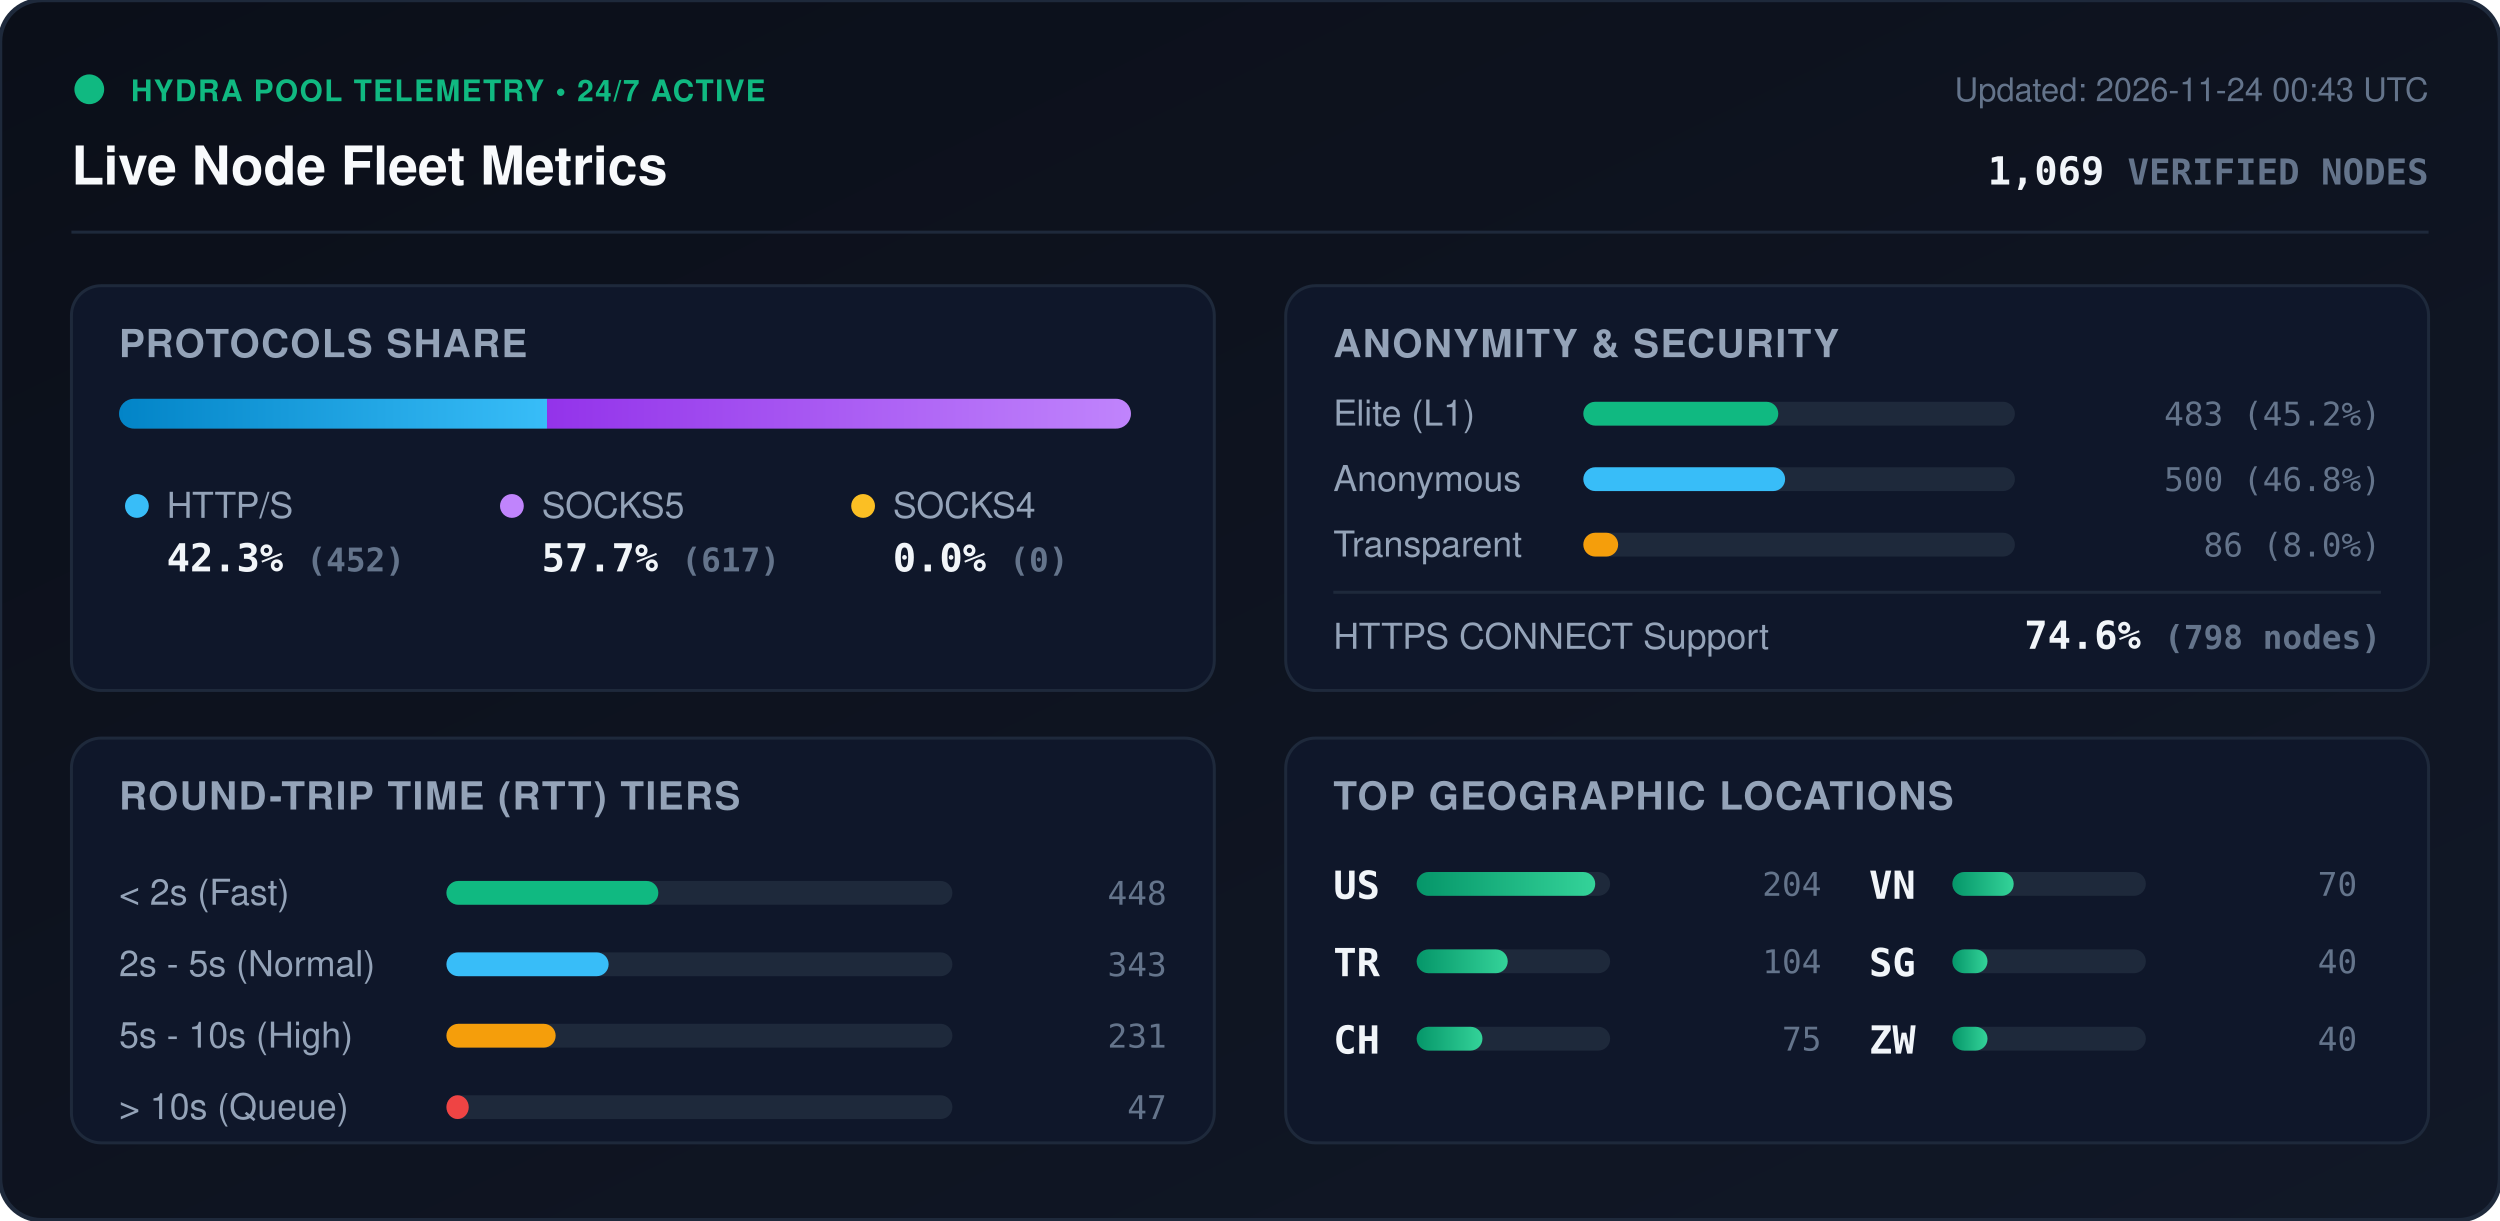
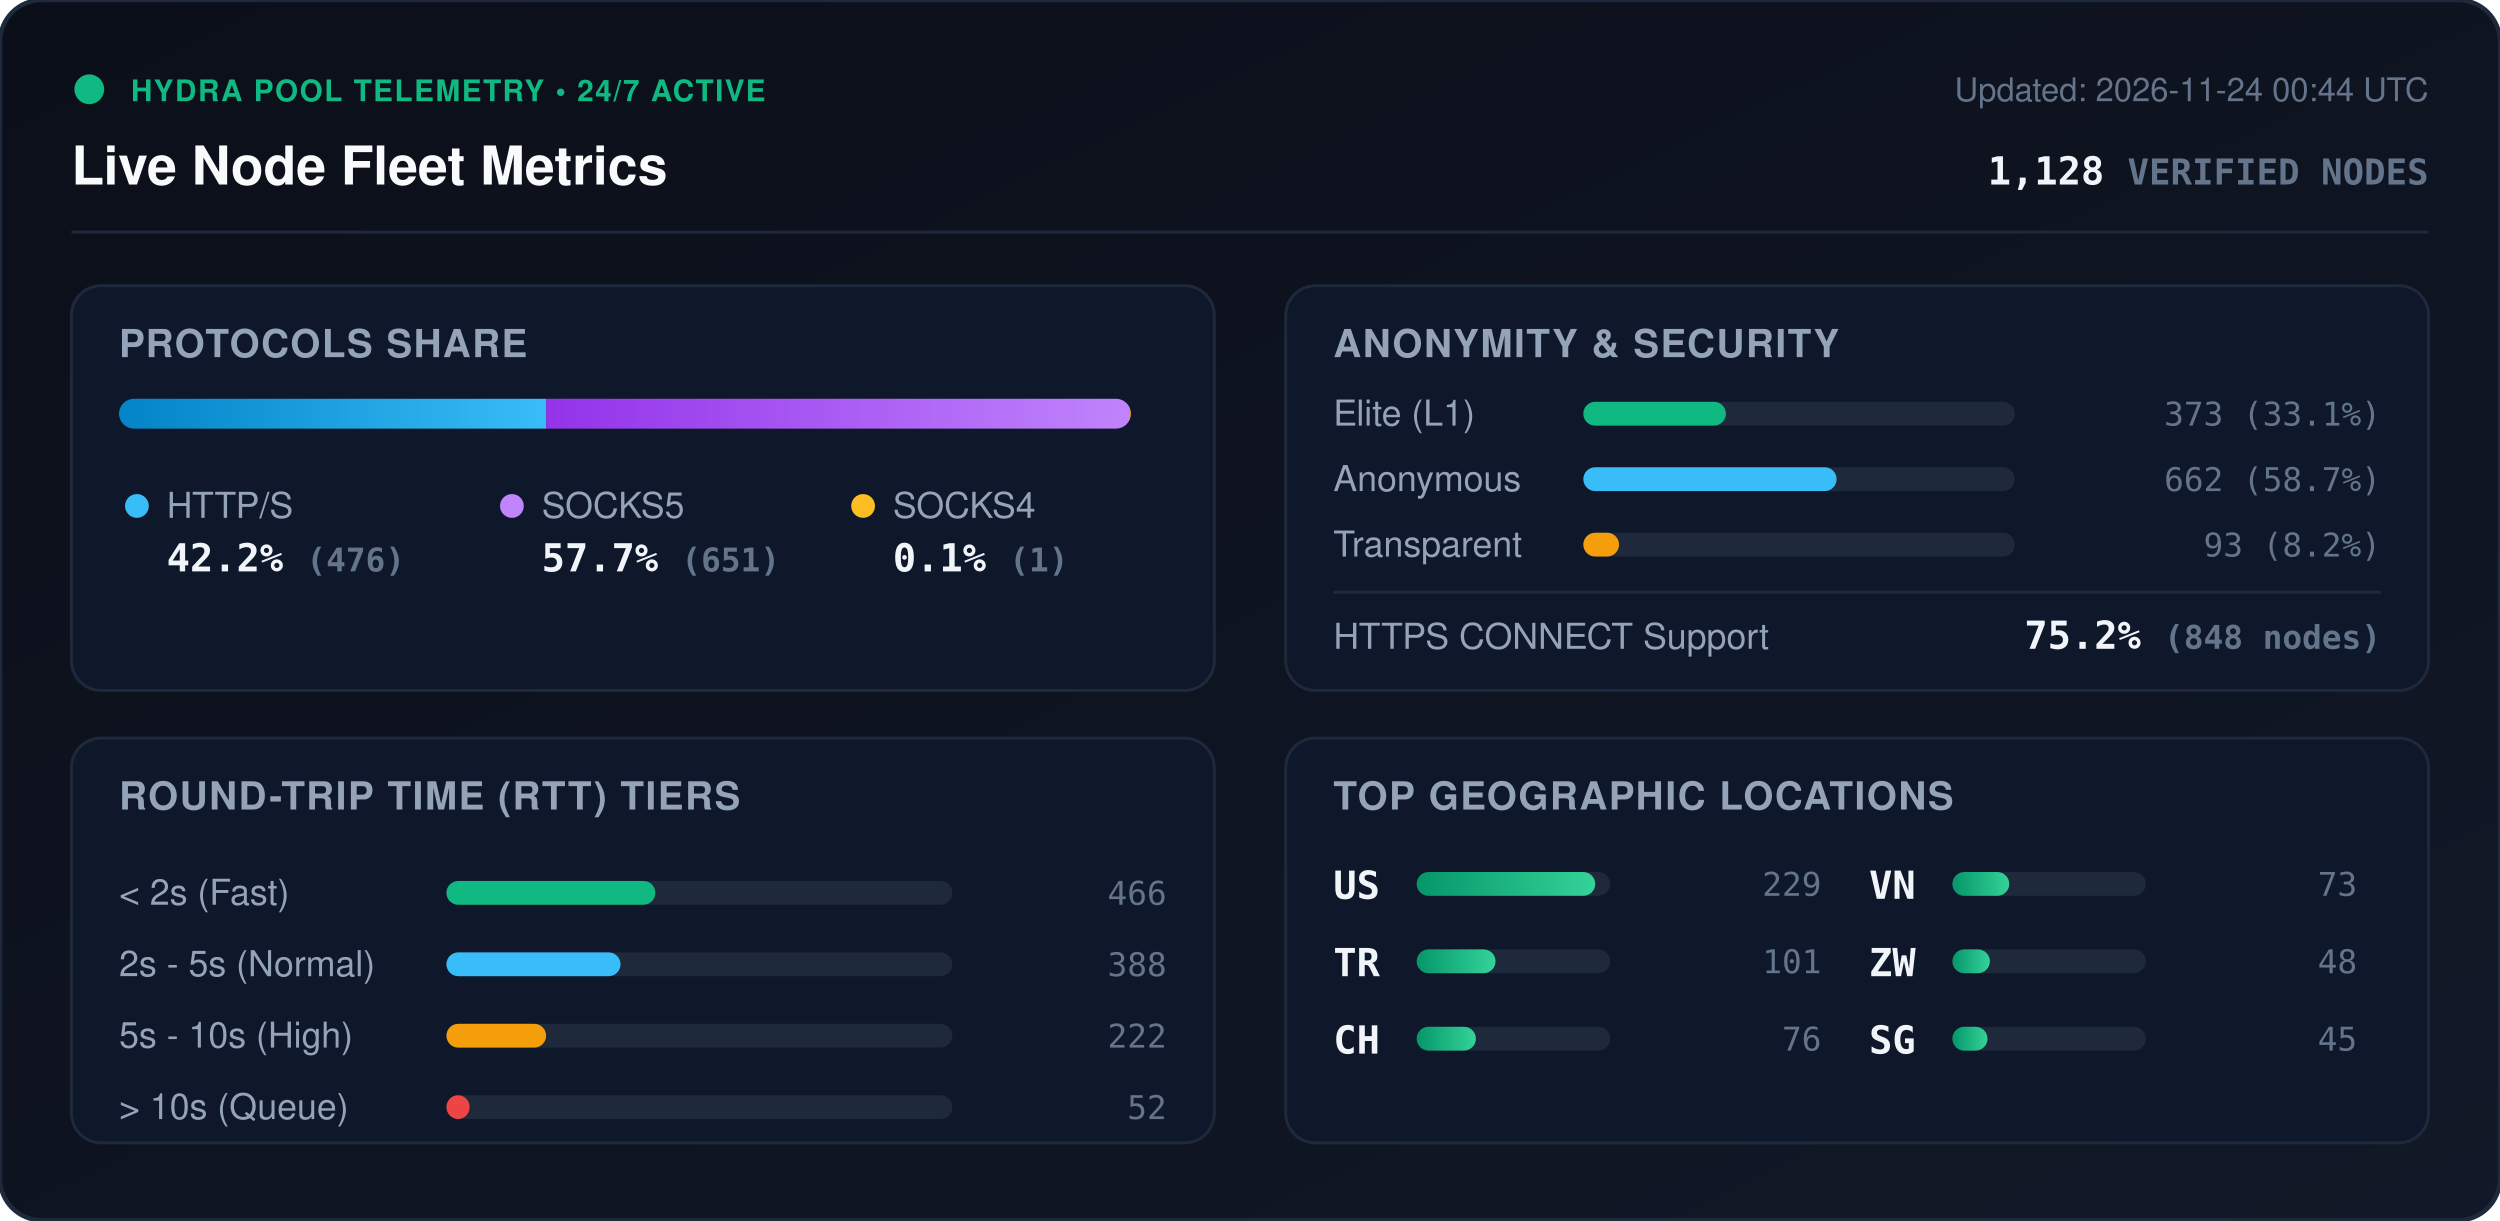
<svg xmlns="http://www.w3.org/2000/svg" viewBox="0 0 840 410" width="840" height="410" style="max-width: 100%; height: auto;">
  <defs>
    <linearGradient id="bg" x1="0%" y1="0%" x2="100%" y2="100%">
      <stop offset="0%" stop-color="#0b0f19" />
      <stop offset="100%" stop-color="#111827" />
    </linearGradient>
    <linearGradient id="bar-http" x1="0%" y1="0%" x2="100%" y2="0%">
      <stop offset="0%" stop-color="#0284c7" />
      <stop offset="100%" stop-color="#38bdf8" />
    </linearGradient>
    <linearGradient id="bar-socks5" x1="0%" y1="0%" x2="100%" y2="0%">
      <stop offset="0%" stop-color="#9333ea" />
      <stop offset="100%" stop-color="#c084fc" />
    </linearGradient>
    <linearGradient id="bar-socks4" x1="0%" y1="0%" x2="100%" y2="0%">
      <stop offset="0%" stop-color="#d97706" />
      <stop offset="100%" stop-color="#fbbf24" />
    </linearGradient>
    <linearGradient id="bar-green" x1="0%" y1="0%" x2="100%" y2="0%">
      <stop offset="0%" stop-color="#059669" />
      <stop offset="100%" stop-color="#34d399" />
    </linearGradient>
    <clipPath id="prog-track-clip">
      <rect width="340.0" height="10" rx="5" />
    </clipPath>
    <style>
      .title { font: 700 18px -apple-system, BlinkMacSystemFont, 'Segoe UI', Helvetica, Arial, sans-serif; fill: #f8fafc; }
      .sub { font: 500 11px -apple-system, BlinkMacSystemFont, 'Segoe UI', Helvetica, Arial, sans-serif; fill: #64748b; }
      .section-hdr { font: 600 13px -apple-system, BlinkMacSystemFont, 'Segoe UI', Helvetica, Arial, sans-serif; fill: #94a3b8; letter-spacing: 0.5px; }
      .metric-val { font: 700 13px -apple-system, BlinkMacSystemFont, 'Segoe UI', Helvetica, Arial, sans-serif; fill: #f1f5f9; }
      .metric-lbl { font: 500 12px -apple-system, BlinkMacSystemFont, 'Segoe UI', Helvetica, Arial, sans-serif; fill: #94a3b8; }
      .badge-txt { font: 700 10px -apple-system, BlinkMacSystemFont, 'Segoe UI', Helvetica, Arial, sans-serif; fill: #10b981; letter-spacing: 0.5px; }
      .mono { font-family: ui-monospace, SFMono-Regular, Menlo, Monaco, Consolas, monospace; }
      .pulse { animation: beacon 2s infinite ease-in-out; }
      @keyframes beacon { 0%, 100% { opacity: 1; } 50% { opacity: 0.35; } }
    </style>
  </defs>
  <rect width="840" height="410" rx="14" fill="url(#bg)" stroke="#1e293b" stroke-width="1.5" />
  <g transform="translate(24, 24)">
    <circle cx="6" cy="6" r="5" fill="#10b981" class="pulse" />
    <text x="20" y="10" class="badge-txt">HYDRA POOL TELEMETRY • 24/7 ACTIVE</text>
    <text x="0" y="38" class="title">Live Node Fleet Metrics</text>
-     <text x="792" y="10" text-anchor="end" class="sub">Updated: 2026-11-24 00:43 UTC</text>
-     <text x="792" y="38" text-anchor="end" class="metric-val mono" fill="#38bdf8">1,069 <tspan font-size="12" fill="#64748b">VERIFIED NODES</tspan>
+     <text x="792" y="10" text-anchor="end" class="sub">Updated: 2026-11-24 00:44 UTC</text>
+     <text x="792" y="38" text-anchor="end" class="metric-val mono" fill="#38bdf8">1,128 <tspan font-size="12" fill="#64748b">VERIFIED NODES</tspan>
    </text>
  </g>
  <line x1="24" y1="78" x2="816" y2="78" stroke="#1e293b" stroke-width="1" />
  <g transform="translate(24, 96)">
    <rect width="384" height="136" rx="10" fill="#0f172a" stroke="#1e293b" />
    <text x="16" y="24" class="section-hdr">PROTOCOLS SHARE</text>
    <g transform="translate(16, 38)">
      <rect width="340.0" height="10" rx="5" fill="#1e293b" />
      <g clip-path="url(#prog-track-clip)">
-         <rect x="0" width="143.8" height="10" fill="url(#bar-http)" />
-         <rect x="143.8" width="196.2" height="10" fill="url(#bar-socks5)" />
-         <rect x="340.0" width="0.0" height="10" fill="url(#bar-socks4)" />
+         <rect x="0" width="143.5" height="10" fill="url(#bar-http)" />
+         <rect x="143.5" width="196.2" height="10" fill="url(#bar-socks5)" />
+         <rect x="339.7" width="0.3" height="10" fill="url(#bar-socks4)" />
      </g>
    </g>
    <g transform="translate(16, 68)">
      <circle cx="6" cy="6" r="4" fill="#38bdf8" />
      <text x="16" y="10" class="metric-lbl">HTTP/S</text>
-       <text x="16" y="28" class="metric-val mono">42.3% <tspan font-size="11" fill="#64748b">(452)</tspan>
+       <text x="16" y="28" class="metric-val mono">42.2% <tspan font-size="11" fill="#64748b">(476)</tspan>
      </text>
      <circle cx="132" cy="6" r="4" fill="#c084fc" />
      <text x="142" y="10" class="metric-lbl">SOCKS5</text>
-       <text x="142" y="28" class="metric-val mono">57.7% <tspan font-size="11" fill="#64748b">(617)</tspan>
+       <text x="142" y="28" class="metric-val mono">57.7% <tspan font-size="11" fill="#64748b">(651)</tspan>
      </text>
      <circle cx="250" cy="6" r="4" fill="#fbbf24" />
      <text x="260" y="10" class="metric-lbl">SOCKS4</text>
-       <text x="260" y="28" class="metric-val mono">0.0% <tspan font-size="11" fill="#64748b">(0)</tspan>
+       <text x="260" y="28" class="metric-val mono">0.1% <tspan font-size="11" fill="#64748b">(1)</tspan>
      </text>
    </g>
  </g>
  <g transform="translate(432, 96)">
    <rect width="384" height="136" rx="10" fill="#0f172a" stroke="#1e293b" />
    <text x="16" y="24" class="section-hdr">ANONYMITY &amp; SECURITY</text>
    <text x="16" y="47" class="metric-lbl">Elite (L1)</text>
    <rect x="100" y="39" width="145.0" height="8" rx="4" fill="#1e293b" />
-     <rect x="100" y="39" width="65.5" height="8" rx="4" fill="#10b981" />
-     <text x="368" y="47" text-anchor="end" class="mono sub" fill="#e2e8f0">483 (45.2%)</text>
+     <rect x="100" y="39" width="47.9" height="8" rx="4" fill="#10b981" />
+     <text x="368" y="47" text-anchor="end" class="mono sub" fill="#e2e8f0">373 (33.1%)</text>
    <text x="16" y="69" class="metric-lbl">Anonymous</text>
    <rect x="100" y="61" width="145.0" height="8" rx="4" fill="#1e293b" />
-     <rect x="100" y="61" width="67.8" height="8" rx="4" fill="#38bdf8" />
-     <text x="368" y="69" text-anchor="end" class="mono sub" fill="#e2e8f0">500 (46.8%)</text>
+     <rect x="100" y="61" width="85.1" height="8" rx="4" fill="#38bdf8" />
+     <text x="368" y="69" text-anchor="end" class="mono sub" fill="#e2e8f0">662 (58.7%)</text>
    <text x="16" y="91" class="metric-lbl">Transparent</text>
    <rect x="100" y="83" width="145.0" height="8" rx="4" fill="#1e293b" />
-     <rect x="100" y="83" width="11.7" height="8" rx="4" fill="#f59e0b" />
-     <text x="368" y="91" text-anchor="end" class="mono sub" fill="#e2e8f0">86 (8.0%)</text>
+     <rect x="100" y="83" width="12.0" height="8" rx="4" fill="#f59e0b" />
+     <text x="368" y="91" text-anchor="end" class="mono sub" fill="#e2e8f0">93 (8.2%)</text>
    <line x1="16" y1="103" x2="368" y2="103" stroke="#1e293b" stroke-width="1" />
    <text x="16" y="122" class="metric-lbl">HTTPS CONNECT Support</text>
-     <text x="368" y="122" text-anchor="end" class="metric-val mono" fill="#34d399">74.6% <tspan font-size="11" fill="#64748b">(798 nodes)</tspan>
+     <text x="368" y="122" text-anchor="end" class="metric-val mono" fill="#34d399">75.2% <tspan font-size="11" fill="#64748b">(848 nodes)</tspan>
    </text>
  </g>
  <g transform="translate(24, 248)">
    <rect width="384" height="136" rx="10" fill="#0f172a" stroke="#1e293b" />
    <text x="16" y="24" class="section-hdr">ROUND-TRIP TIME (RTT) TIERS</text>
    <g transform="translate(16, 42)">
      <text x="0" y="14" class="metric-lbl">&lt; 2s (Fast)</text>
      <rect x="110" y="6" width="170" height="8" rx="4" fill="#1e293b" />
-       <rect x="110" y="6" width="71.2" height="8" rx="4" fill="#10b981" />
-       <text x="352" y="14" text-anchor="end" class="mono sub">448</text>
+       <rect x="110" y="6" width="70.2" height="8" rx="4" fill="#10b981" />
+       <text x="352" y="14" text-anchor="end" class="mono sub">466</text>
      <text x="0" y="38" class="metric-lbl">2s - 5s (Normal)</text>
      <rect x="110" y="30" width="170" height="8" rx="4" fill="#1e293b" />
-       <rect x="110" y="30" width="54.5" height="8" rx="4" fill="#38bdf8" />
-       <text x="352" y="38" text-anchor="end" class="mono sub">343</text>
+       <rect x="110" y="30" width="58.5" height="8" rx="4" fill="#38bdf8" />
+       <text x="352" y="38" text-anchor="end" class="mono sub">388</text>
      <text x="0" y="62" class="metric-lbl">5s - 10s (High)</text>
      <rect x="110" y="54" width="170" height="8" rx="4" fill="#1e293b" />
-       <rect x="110" y="54" width="36.7" height="8" rx="4" fill="#f59e0b" />
-       <text x="352" y="62" text-anchor="end" class="mono sub">231</text>
+       <rect x="110" y="54" width="33.5" height="8" rx="4" fill="#f59e0b" />
+       <text x="352" y="62" text-anchor="end" class="mono sub">222</text>
      <text x="0" y="86" class="metric-lbl">&gt; 10s (Queue)</text>
      <rect x="110" y="78" width="170" height="8" rx="4" fill="#1e293b" />
-       <rect x="110" y="78" width="7.5" height="8" rx="4" fill="#ef4444" />
-       <text x="352" y="86" text-anchor="end" class="mono sub">47</text>
+       <rect x="110" y="78" width="7.8" height="8" rx="4" fill="#ef4444" />
+       <text x="352" y="86" text-anchor="end" class="mono sub">52</text>
    </g>
  </g>
  <g transform="translate(432, 248)">
    <rect width="384" height="136" rx="10" fill="#0f172a" stroke="#1e293b" />
    <text x="16" y="24" class="section-hdr">TOP GEOGRAPHIC LOCATIONS</text>
    <g transform="translate(16, 42)">
      <g transform="translate(0, 0)">
        <text x="0" y="12" class="mono metric-val" font-size="12">US</text>
        <rect x="28" y="3" width="65" height="8" rx="4" fill="#1e293b" />
        <rect x="28" y="3" width="60.0" height="8" rx="4" fill="url(#bar-green)" />
-         <text x="164" y="11" text-anchor="end" class="mono sub">204</text>
+         <text x="164" y="11" text-anchor="end" class="mono sub">229</text>
      </g>
      <g transform="translate(0, 26)">
        <text x="0" y="12" class="mono metric-val" font-size="12">TR</text>
        <rect x="28" y="3" width="65" height="8" rx="4" fill="#1e293b" />
-         <rect x="28" y="3" width="30.6" height="8" rx="4" fill="url(#bar-green)" />
-         <text x="164" y="11" text-anchor="end" class="mono sub">104</text>
+         <rect x="28" y="3" width="26.5" height="8" rx="4" fill="url(#bar-green)" />
+         <text x="164" y="11" text-anchor="end" class="mono sub">101</text>
      </g>
      <g transform="translate(0, 52)">
        <text x="0" y="12" class="mono metric-val" font-size="12">CH</text>
        <rect x="28" y="3" width="65" height="8" rx="4" fill="#1e293b" />
-         <rect x="28" y="3" width="22.1" height="8" rx="4" fill="url(#bar-green)" />
-         <text x="164" y="11" text-anchor="end" class="mono sub">75</text>
+         <rect x="28" y="3" width="19.9" height="8" rx="4" fill="url(#bar-green)" />
+         <text x="164" y="11" text-anchor="end" class="mono sub">76</text>
      </g>
      <g transform="translate(180, 0)">
        <text x="0" y="12" class="mono metric-val" font-size="12">VN</text>
        <rect x="28" y="3" width="65" height="8" rx="4" fill="#1e293b" />
-         <rect x="28" y="3" width="20.6" height="8" rx="4" fill="url(#bar-green)" />
-         <text x="164" y="11" text-anchor="end" class="mono sub">70</text>
+         <rect x="28" y="3" width="19.1" height="8" rx="4" fill="url(#bar-green)" />
+         <text x="164" y="11" text-anchor="end" class="mono sub">73</text>
      </g>
      <g transform="translate(180, 26)">
+         <text x="0" y="12" class="mono metric-val" font-size="12">ZW</text>
+         <rect x="28" y="3" width="65" height="8" rx="4" fill="#1e293b" />
+         <rect x="28" y="3" width="12.6" height="8" rx="4" fill="url(#bar-green)" />
+         <text x="164" y="11" text-anchor="end" class="mono sub">48</text>
+       </g>
+       <g transform="translate(180, 52)">
        <text x="0" y="12" class="mono metric-val" font-size="12">SG</text>
        <rect x="28" y="3" width="65" height="8" rx="4" fill="#1e293b" />
        <rect x="28" y="3" width="11.8" height="8" rx="4" fill="url(#bar-green)" />
-         <text x="164" y="11" text-anchor="end" class="mono sub">40</text>
-       </g>
-       <g transform="translate(180, 52)">
-         <text x="0" y="12" class="mono metric-val" font-size="12">ZW</text>
-         <rect x="28" y="3" width="65" height="8" rx="4" fill="#1e293b" />
-         <rect x="28" y="3" width="11.8" height="8" rx="4" fill="url(#bar-green)" />
-         <text x="164" y="11" text-anchor="end" class="mono sub">40</text>
+         <text x="164" y="11" text-anchor="end" class="mono sub">45</text>
      </g>
    </g>
  </g>
</svg>
